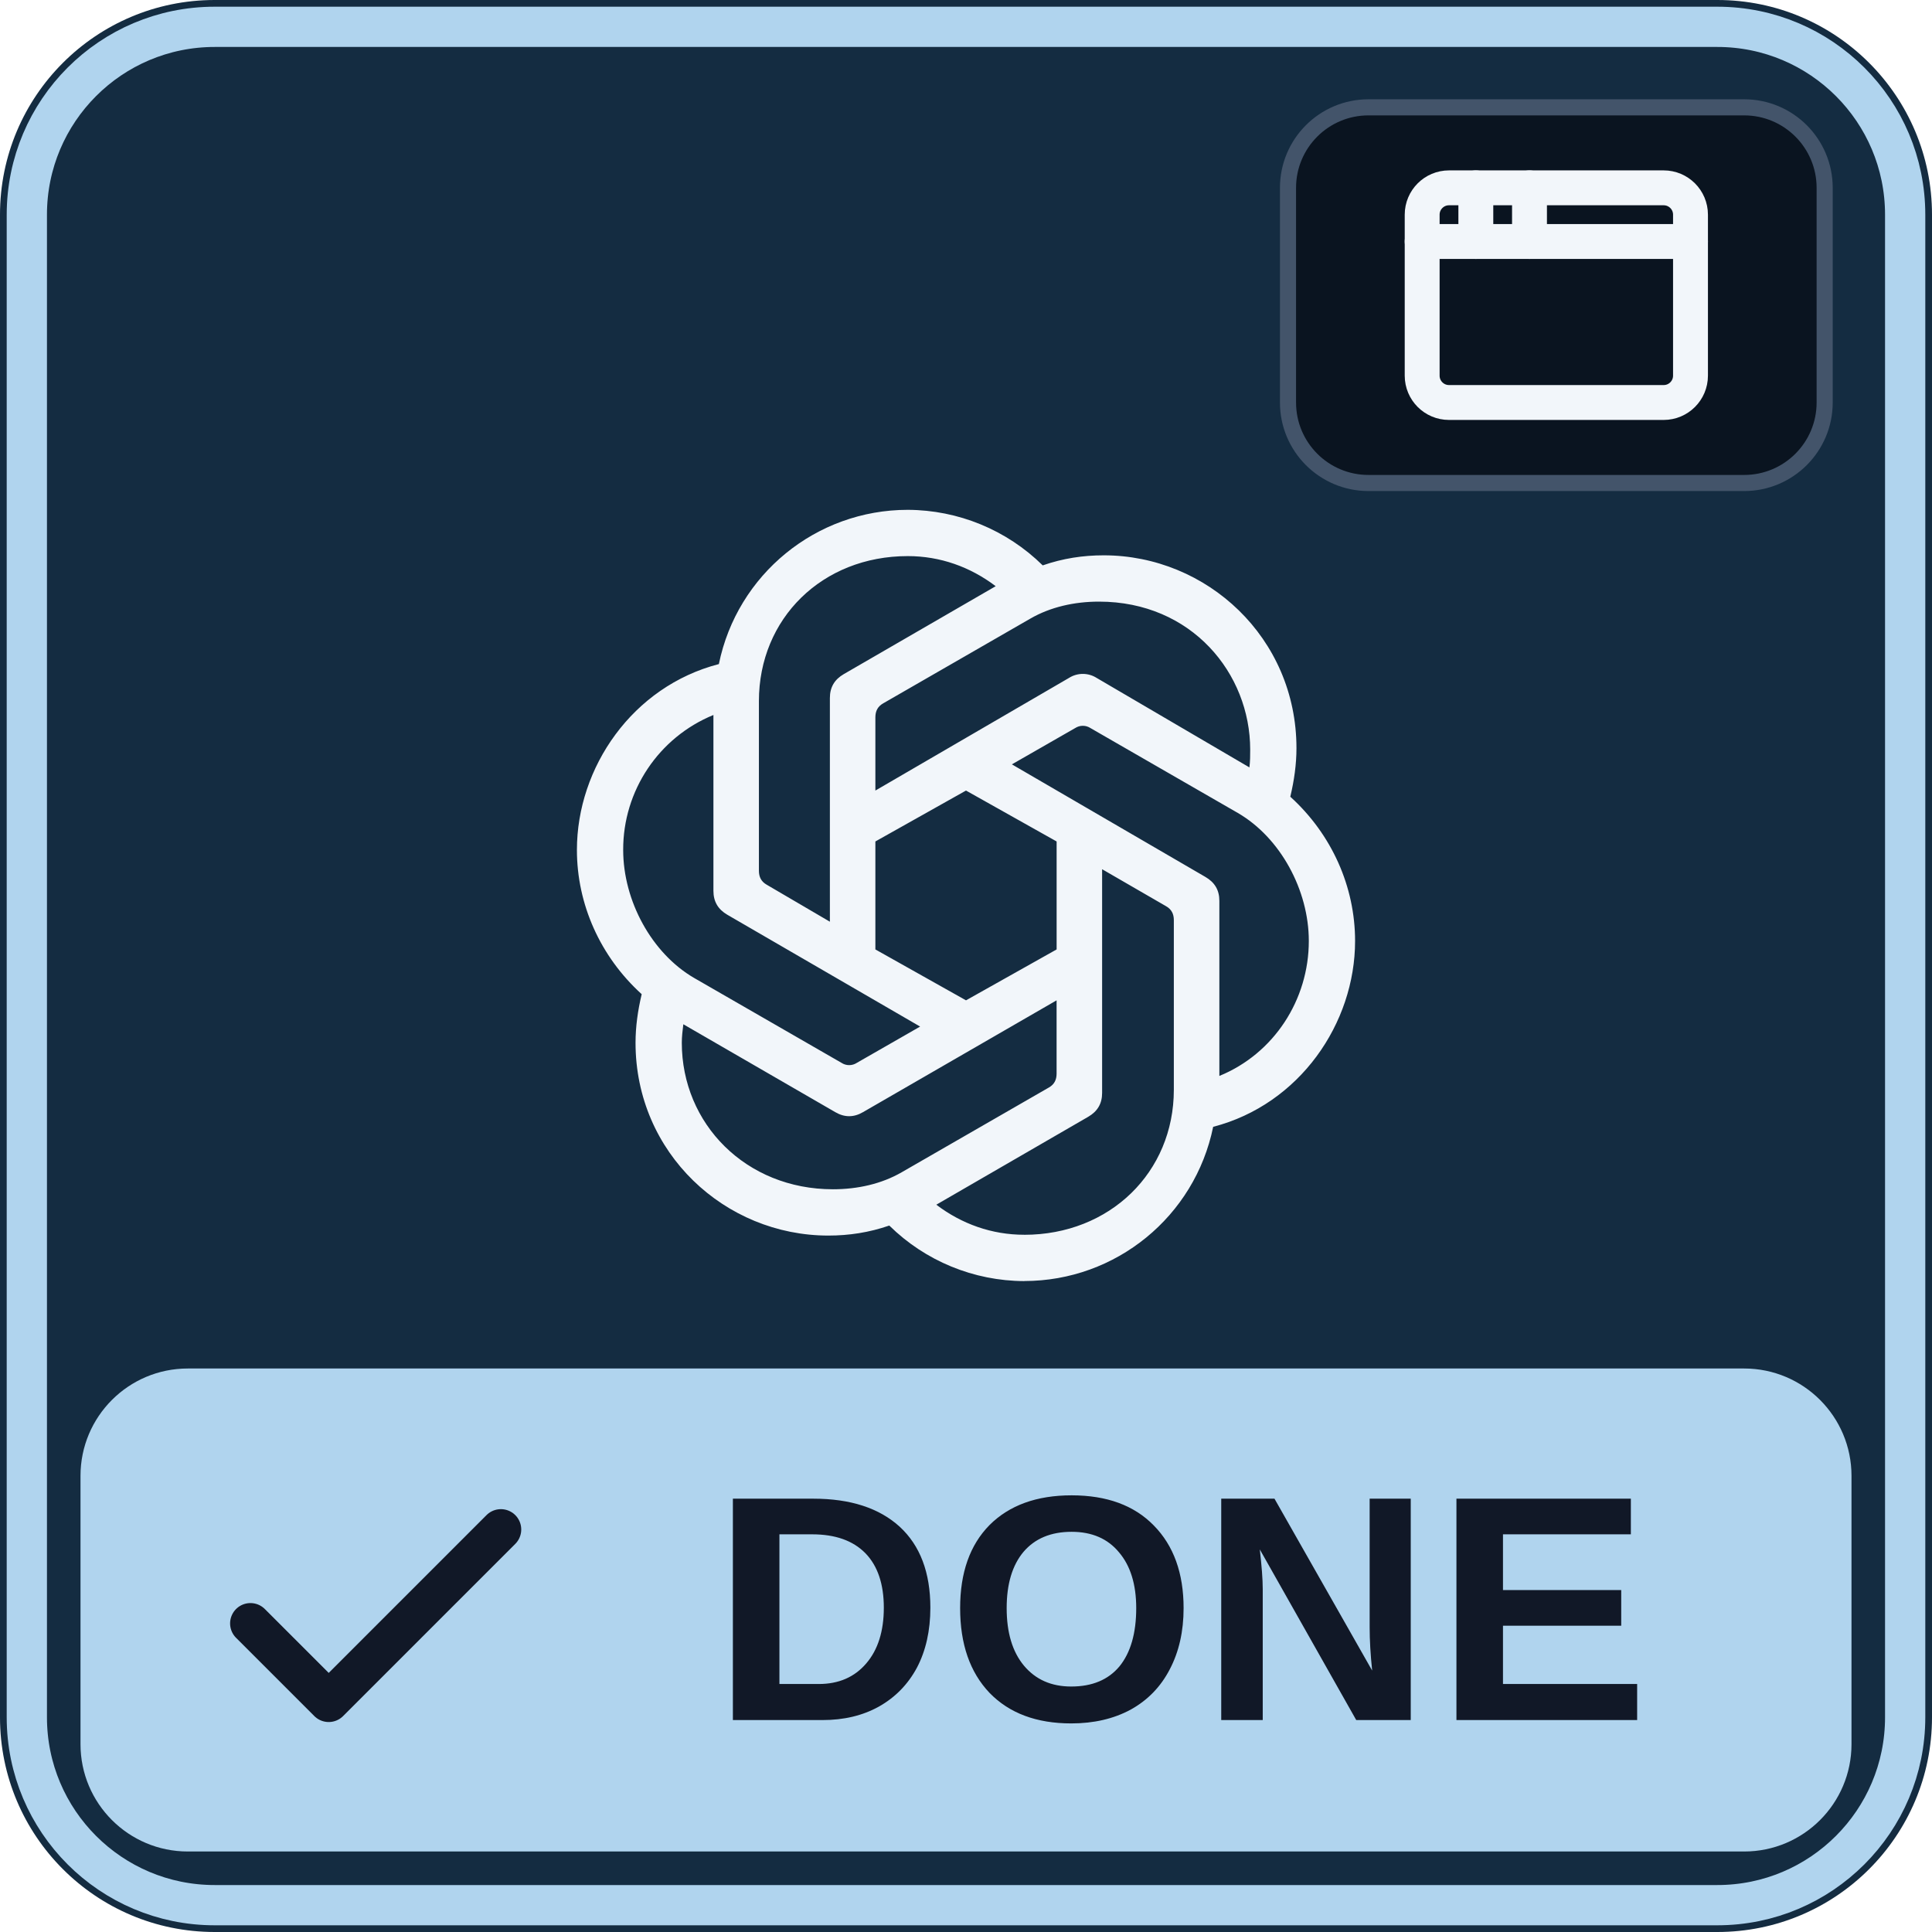
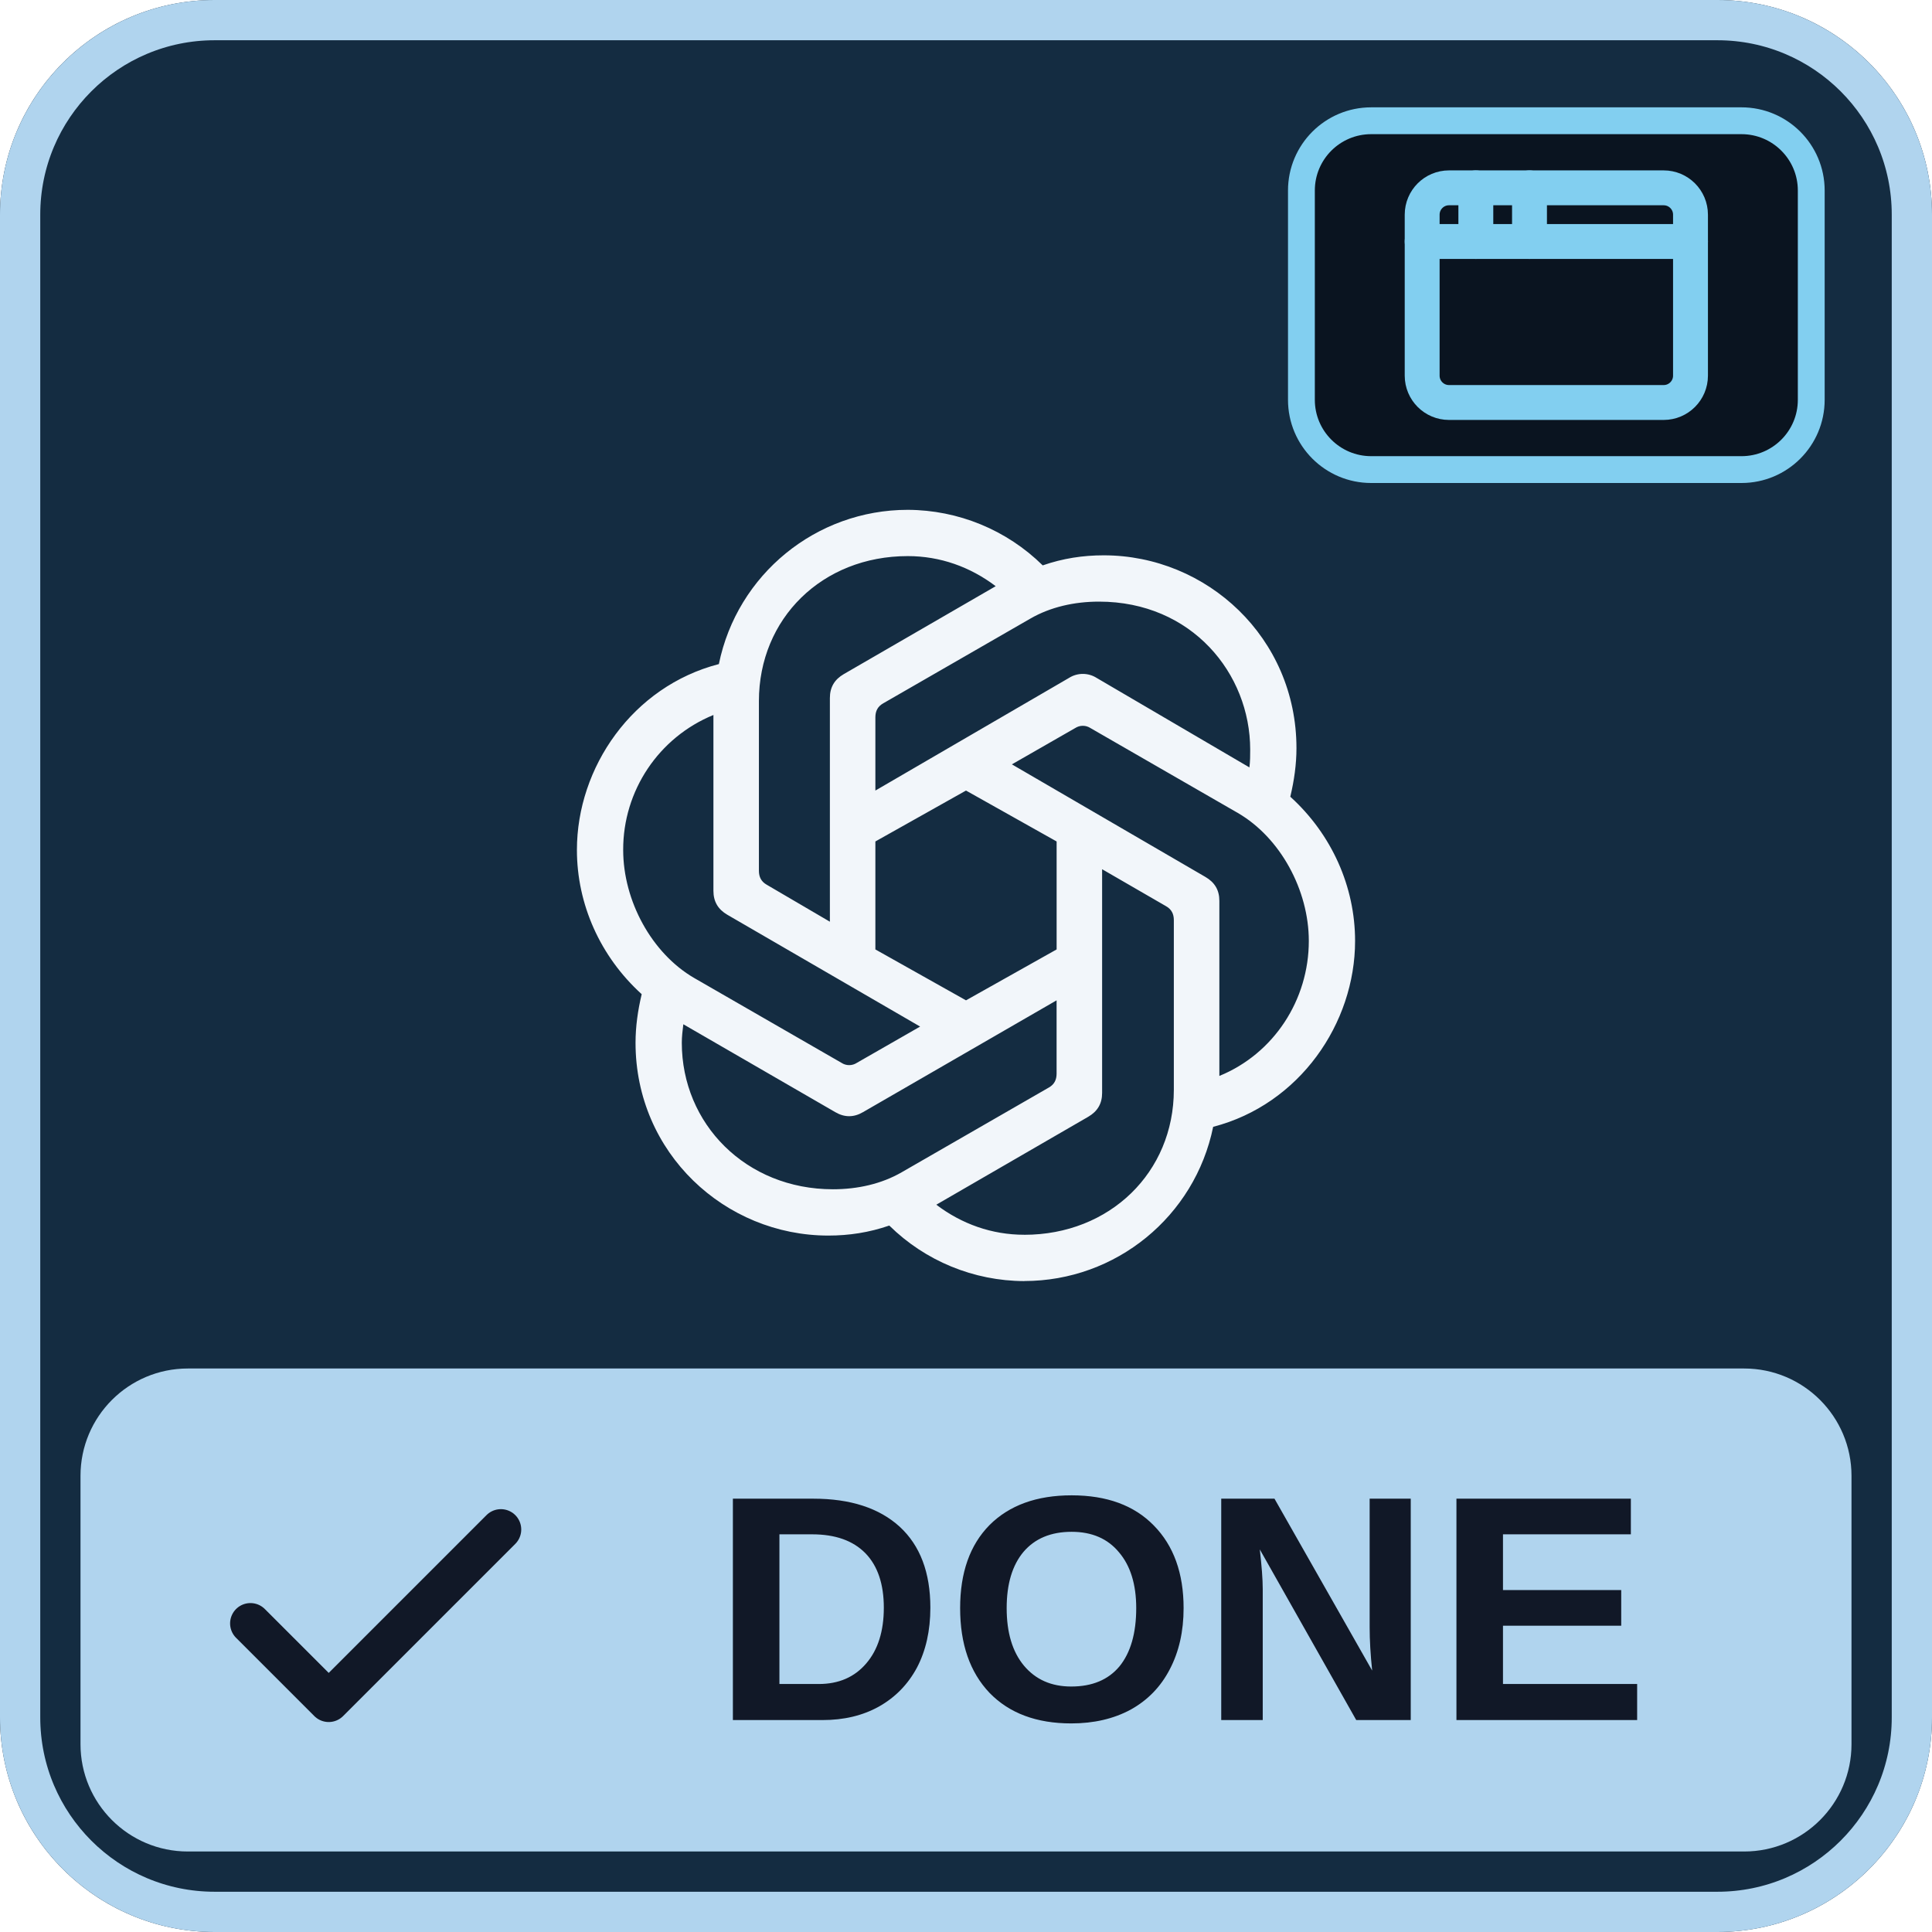
<svg xmlns="http://www.w3.org/2000/svg" width="72" height="72" viewBox="0 0 72 72" role="img">
  <g font-family="Arial, Helvetica, sans-serif">
    <g aria-label="CHATGPT, Desktop app: DONE, Fresh · bright, Fjord">
      <rect width="72" height="72" rx="8" fill="#142C41" />
-       <rect x="1" y="1" width="70" height="70" rx="7" fill="none" stroke="#B0D4EE" stroke-width="1.5" />
+       <rect x="0.75" y="0.75" width="70.5" height="70.5" rx="7.25" fill="none" stroke="#B0D4EE" stroke-width="1.5" />
      <g color="#F2F6FA">
        <g transform="translate(21.5 19) scale(1.208333)">
          <g fill="#F2F6FA" fill-rule="evenodd">
            <path d="M9.205 8.658v-2.26c0-.19.072-.333.238-.428l4.543-2.616c.619-.357 1.356-.523 2.117-.523 2.854 0 4.662 2.212 4.662 4.566 0 .167 0 .357-.024.547l-4.71-2.759a.797.797 0 00-.856 0l-5.97 3.473zm10.609 8.8V12.06c0-.333-.143-.57-.429-.737l-5.97-3.473 1.95-1.118a.433.433 0 01.476 0l4.543 2.617c1.309.76 2.189 2.378 2.189 3.948 0 1.808-1.07 3.473-2.76 4.163zM7.802 12.703l-1.95-1.142c-.167-.095-.239-.238-.239-.428V5.899c0-2.545 1.95-4.472 4.591-4.472 1 0 1.927.333 2.712.928L8.23 5.067c-.285.166-.428.404-.428.737v6.898zM12 15.128l-2.795-1.57v-3.33L12 8.658l2.795 1.57v3.33L12 15.128zm1.796 7.23c-1 0-1.927-.332-2.712-.927l4.686-2.712c.285-.166.428-.404.428-.737v-6.898l1.974 1.142c.167.095.238.238.238.428v5.233c0 2.545-1.974 4.472-4.614 4.472zm-5.637-5.303l-4.544-2.617c-1.308-.761-2.188-2.378-2.188-3.948A4.482 4.482 0 014.21 6.327v5.423c0 .333.143.571.428.738l5.947 3.449-1.95 1.118a.432.432 0 01-.476 0zm-.262 3.9c-2.688 0-4.662-2.021-4.662-4.519 0-.19.024-.38.047-.57l4.686 2.71c.286.167.571.167.856 0l5.97-3.448v2.26c0 .19-.07.333-.237.428l-4.543 2.616c-.619.357-1.356.523-2.117.523zm5.899 2.83a5.947 5.947 0 005.827-4.756C22.287 18.339 24 15.84 24 13.296c0-1.665-.713-3.282-1.998-4.448.119-.5.19-.999.19-1.498 0-3.401-2.759-5.947-5.946-5.947-.642 0-1.26.095-1.88.31A5.962 5.962 0 0010.205 0a5.947 5.947 0 00-5.827 4.757C1.713 5.447 0 7.945 0 10.49c0 1.666.713 3.283 1.998 4.448-.119.5-.19 1-.19 1.499 0 3.401 2.759 5.946 5.946 5.946.642 0 1.26-.095 1.88-.309a5.96 5.96 0 004.162 1.713z" />
          </g>
        </g>
      </g>
-       <g color="#F2F6FA">
-         <rect x="48" y="4" width="20" height="14" rx="3" fill="#0A1420" stroke="#43546A" stroke-width=".6" />
+       <g color="#82CFF0">
+         <rect x="48.5" y="4.5" width="19" height="13" rx="2.6" fill="#0A1420" stroke="#82CFF0" stroke-width="1" />
        <g transform="translate(52 5) scale(0.5)">
-           <g fill="none" stroke="#F2F6FA" stroke-width="2.6" stroke-linecap="round" stroke-linejoin="round">
+           <g fill="none" stroke="#82CFF0" stroke-width="2.6" stroke-linecap="round" stroke-linejoin="round">
            <rect x="2" y="4" width="20" height="16" rx="2" />
            <path d="M10 4v4" />
            <path d="M2 8h20" />
            <path d="M6 4v4" />
          </g>
        </g>
      </g>
      <rect x="3" y="51" width="66" height="18" rx="4" fill="#B0D4EE" />
      <g color="#111827">
        <g transform="translate(7 53.5) scale(0.5833333)">
          <g fill="none" stroke="#111827" stroke-width="2.6" stroke-linecap="round" stroke-linejoin="round">
            <path d="M20 6 9 17l-5-5" />
          </g>
        </g>
      </g>
      <text x="44" y="64.1" fill="#111827" font-size="12" text-anchor="middle" font-weight="800" letter-spacing=".1">DONE</text>
    </g>
  </g>
</svg>
